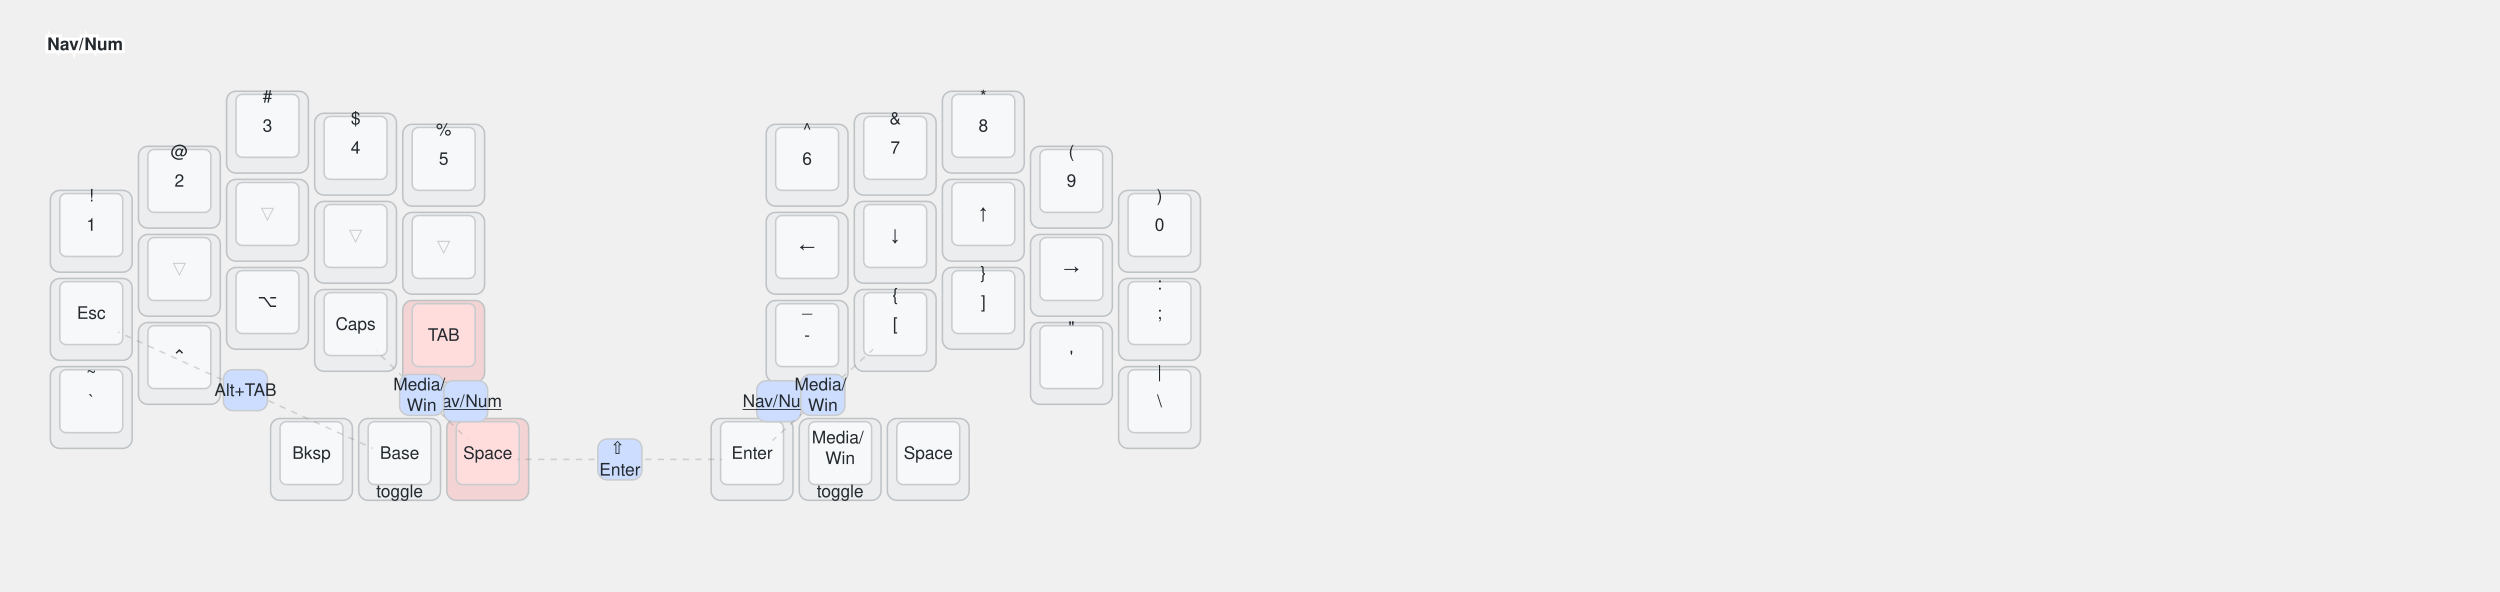
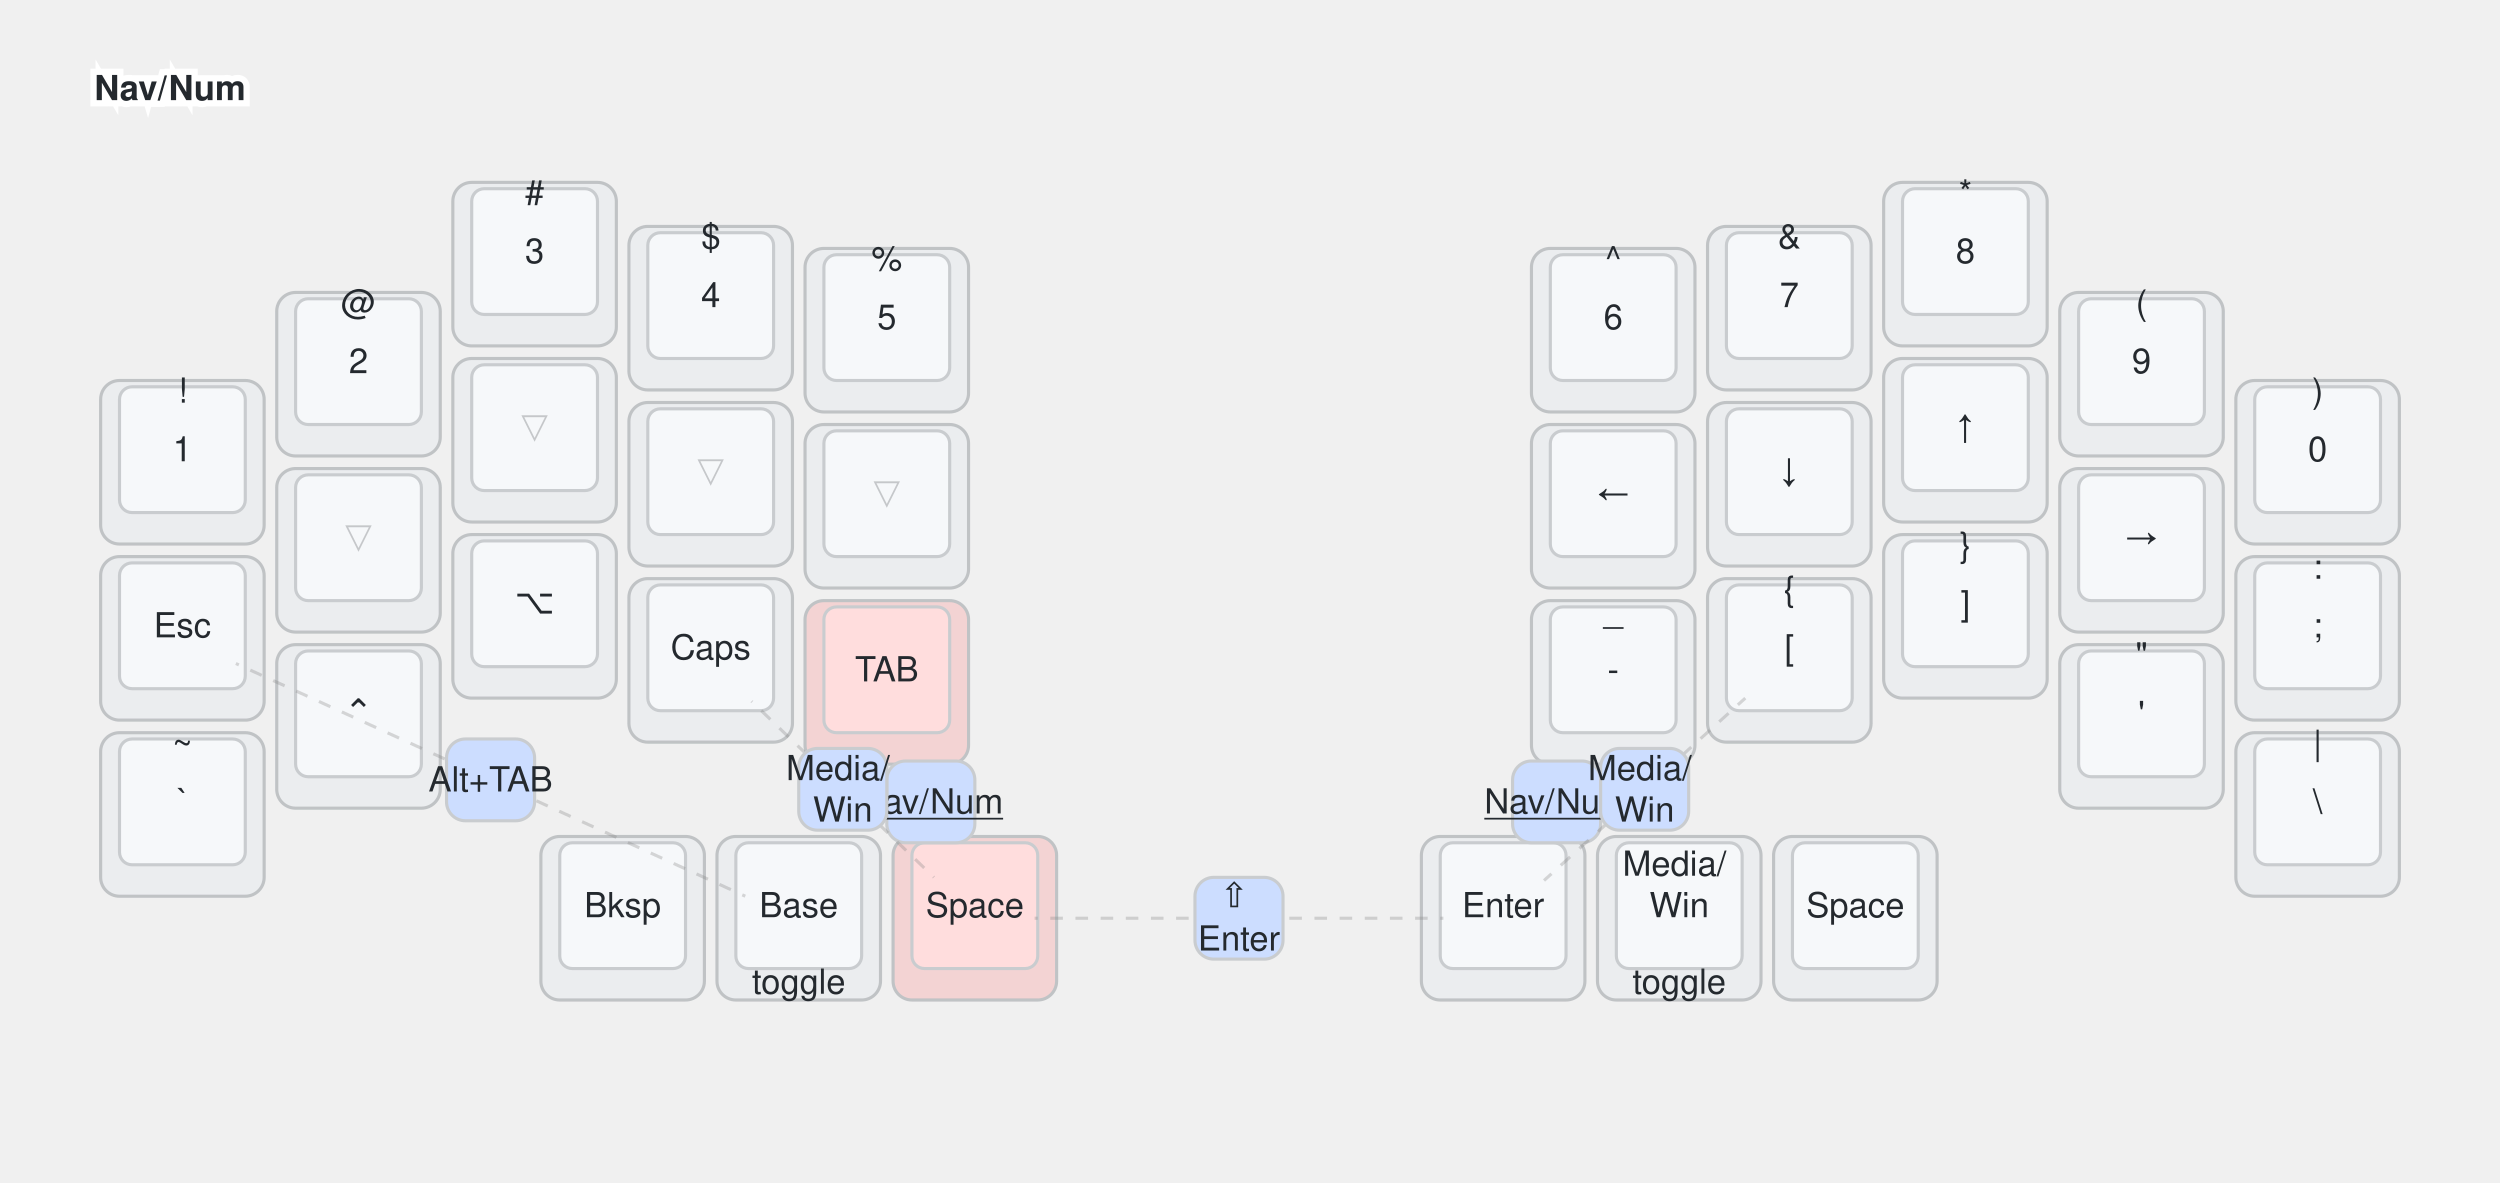
- <svg xmlns="http://www.w3.org/2000/svg" viewBox="0 0 1589 376" class="keymap">
+ <svg xmlns="http://www.w3.org/2000/svg" width="1590" height="752" viewBox="0 0 795 376" class="keymap">
  <style>/* inherit to force styles through use tags */
svg path {
    fill: inherit;
}

/* font and background color specifications */
svg.keymap {
    font-family: SFMono-Regular,Consolas,Liberation Mono,Menlo,monospace;
    font-size: 14px;
    font-kerning: normal;
    text-rendering: optimizeLegibility;
    fill: #24292e;
}

/* default key styling */
rect.key {
    fill: #f6f8fa;
}

rect.key, rect.combo {
    stroke: #c9cccf;
    stroke-width: 1;
}

/* default key side styling, only used is draw_key_sides is set */
rect.side {
    filter: brightness(90%);
}

/* color accent for combo boxes */
rect.combo, rect.combo-separate {
    fill: #cdf;
}

/* color accent for held keys */
rect.held, rect.combo.held {
    fill: #fdd;
}

/* color accent for ghost (optional) keys */
rect.ghost, rect.combo.ghost {
    stroke-dasharray: 4, 4;
    stroke-width: 2;
}

text {
    text-anchor: middle;
    dominant-baseline: middle;
}

/* styling for layer labels */
text.label {
    font-weight: bold;
    text-anchor: start;
    stroke: white;
    stroke-width: 4;
    paint-order: stroke;
}

/* styling for optional footer */
text.footer {
    text-anchor: end;
    dominant-baseline: auto;
    stroke: white;
    stroke-width: 4;
    paint-order: stroke;
}

/* styling for combo tap, and key non-tap label text */
- text.combo, text.hold, text.shifted, text.left, text.right, text.tl, text.tr, text.bl, text.br {
+ text.combo, text.hold, text.shifted, text.left, text.right {
    font-size: 11px;
}

- text.hold, text.bl, text.br {
+ text.hold {
    text-anchor: middle;
    dominant-baseline: auto;
}

- text.shifted, text.tl, text.tr {
+ text.shifted {
    text-anchor: middle;
    dominant-baseline: hanging;
}

- text.left, text.tl, text.bl {
+ text.left {
    text-anchor: start;
}

- text.right, text.tr, text.br {
+ text.right {
    text-anchor: end;
}

text.layer-activator {
    text-decoration: underline;
}

/* styling for hold/shifted label text in combo box */
text.combo.hold, text.combo.shifted, text.combo.left, text.combo.right {
    font-size: 8px;
}

/* lighter symbol for transparent keys */
text.trans {
    fill: #7b7e81;
}

/* styling for combo dendrons */
path.combo {
    stroke-width: 1;
    stroke: gray;
    fill: none;
}

/* Start Tabler Icons Cleanup */
/* cannot use height/width with glyphs */
.icon-tabler &gt; path {
    fill: inherit;
    stroke: inherit;
    stroke-width: 2;
}
/* hide tabler's default box */
.icon-tabler &gt; path[stroke="none"][fill="none"] {
    visibility: hidden;
}
/* End Tabler Icons Cleanup */

@media (prefers-color-scheme: dark) {
svg.keymap { fill: #d1d6db; }
rect.key { fill: #3f4750; }
rect.key, rect.combo { stroke: #60666c; }
rect.combo, rect.combo-separate { fill: #1f3d7a; }
rect.held, rect.combo.held { fill: #854747; }
text.label, text.footer { stroke: black; }
text.trans { fill: #7e8184; }
path.combo { stroke: #7f7f7f; }

}
svg.keymap {
  font-family: Helvetica Neue, Helvetica, Arial, sans-serif;
  font-size: 11px;
}
path.combo {
  stroke-dasharray: 4, 4;
  stroke-opacity: 0.3;
}
.trans.tap, .ghost.tap {
  opacity: 0.4;
}
</style>
  <g transform="translate(30, 0)" class="layer-Nav/Num">
    <text x="0" y="28" class="label" id="NavNum">Nav/Num</text>
    <g transform="translate(0, 56)">
      <g transform="translate(28, 91)" class="key keypos-0">
        <rect rx="6" ry="6" x="-26" y="-26" width="52" height="52" class="key side" />
        <rect rx="4" ry="4" x="-20" y="-24" width="40" height="40" class="key" />
        <text x="0" y="-4" class="key tap">1</text>
        <text x="0" y="-24" class="key shifted">!</text>
      </g>
      <g transform="translate(84, 63)" class="key keypos-1">
        <rect rx="6" ry="6" x="-26" y="-26" width="52" height="52" class="key side" />
        <rect rx="4" ry="4" x="-20" y="-24" width="40" height="40" class="key" />
        <text x="0" y="-4" class="key tap">2</text>
        <text x="0" y="-24" class="key shifted">@</text>
      </g>
      <g transform="translate(140, 28)" class="key keypos-2">
        <rect rx="6" ry="6" x="-26" y="-26" width="52" height="52" class="key side" />
        <rect rx="4" ry="4" x="-20" y="-24" width="40" height="40" class="key" />
        <text x="0" y="-4" class="key tap">3</text>
        <text x="0" y="-24" class="key shifted">#</text>
      </g>
      <g transform="translate(196, 42)" class="key keypos-3">
        <rect rx="6" ry="6" x="-26" y="-26" width="52" height="52" class="key side" />
        <rect rx="4" ry="4" x="-20" y="-24" width="40" height="40" class="key" />
        <text x="0" y="-4" class="key tap">4</text>
        <text x="0" y="-24" class="key shifted">$</text>
      </g>
      <g transform="translate(252, 49)" class="key keypos-4">
        <rect rx="6" ry="6" x="-26" y="-26" width="52" height="52" class="key side" />
        <rect rx="4" ry="4" x="-20" y="-24" width="40" height="40" class="key" />
        <text x="0" y="-4" class="key tap">5</text>
        <text x="0" y="-24" class="key shifted">%</text>
      </g>
      <g transform="translate(483, 49)" class="key keypos-5">
        <rect rx="6" ry="6" x="-26" y="-26" width="52" height="52" class="key side" />
        <rect rx="4" ry="4" x="-20" y="-24" width="40" height="40" class="key" />
        <text x="0" y="-4" class="key tap">6</text>
        <text x="0" y="-24" class="key shifted">^</text>
      </g>
      <g transform="translate(539, 42)" class="key keypos-6">
        <rect rx="6" ry="6" x="-26" y="-26" width="52" height="52" class="key side" />
        <rect rx="4" ry="4" x="-20" y="-24" width="40" height="40" class="key" />
        <text x="0" y="-4" class="key tap">7</text>
        <text x="0" y="-24" class="key shifted">&amp;</text>
      </g>
      <g transform="translate(595, 28)" class="key keypos-7">
        <rect rx="6" ry="6" x="-26" y="-26" width="52" height="52" class="key side" />
        <rect rx="4" ry="4" x="-20" y="-24" width="40" height="40" class="key" />
        <text x="0" y="-4" class="key tap">8</text>
        <text x="0" y="-24" class="key shifted">*</text>
      </g>
      <g transform="translate(651, 63)" class="key keypos-8">
        <rect rx="6" ry="6" x="-26" y="-26" width="52" height="52" class="key side" />
        <rect rx="4" ry="4" x="-20" y="-24" width="40" height="40" class="key" />
        <text x="0" y="-4" class="key tap">9</text>
        <text x="0" y="-24" class="key shifted">(</text>
      </g>
      <g transform="translate(707, 91)" class="key keypos-9">
        <rect rx="6" ry="6" x="-26" y="-26" width="52" height="52" class="key side" />
        <rect rx="4" ry="4" x="-20" y="-24" width="40" height="40" class="key" />
        <text x="0" y="-4" class="key tap">0</text>
        <text x="0" y="-24" class="key shifted">)</text>
      </g>
      <g transform="translate(28, 147)" class="key keypos-10">
        <rect rx="6" ry="6" x="-26" y="-26" width="52" height="52" class="key side" />
        <rect rx="4" ry="4" x="-20" y="-24" width="40" height="40" class="key" />
        <text x="0" y="-4" class="key tap">Esc</text>
      </g>
      <g transform="translate(84, 119)" class="key trans keypos-11">
        <rect rx="6" ry="6" x="-26" y="-26" width="52" height="52" class="key trans side" />
        <rect rx="4" ry="4" x="-20" y="-24" width="40" height="40" class="key trans" />
        <text x="0" y="-4" class="key trans tap">▽</text>
      </g>
      <g transform="translate(140, 84)" class="key trans keypos-12">
        <rect rx="6" ry="6" x="-26" y="-26" width="52" height="52" class="key trans side" />
        <rect rx="4" ry="4" x="-20" y="-24" width="40" height="40" class="key trans" />
        <text x="0" y="-4" class="key trans tap">▽</text>
      </g>
      <g transform="translate(196, 98)" class="key trans keypos-13">
        <rect rx="6" ry="6" x="-26" y="-26" width="52" height="52" class="key trans side" />
        <rect rx="4" ry="4" x="-20" y="-24" width="40" height="40" class="key trans" />
        <text x="0" y="-4" class="key trans tap">▽</text>
      </g>
      <g transform="translate(252, 105)" class="key trans keypos-14">
        <rect rx="6" ry="6" x="-26" y="-26" width="52" height="52" class="key trans side" />
        <rect rx="4" ry="4" x="-20" y="-24" width="40" height="40" class="key trans" />
        <text x="0" y="-4" class="key trans tap">▽</text>
      </g>
      <g transform="translate(483, 105)" class="key keypos-15">
        <rect rx="6" ry="6" x="-26" y="-26" width="52" height="52" class="key side" />
        <rect rx="4" ry="4" x="-20" y="-24" width="40" height="40" class="key" />
        <text x="0" y="-4" class="key tap">←</text>
      </g>
      <g transform="translate(539, 98)" class="key keypos-16">
        <rect rx="6" ry="6" x="-26" y="-26" width="52" height="52" class="key side" />
        <rect rx="4" ry="4" x="-20" y="-24" width="40" height="40" class="key" />
        <text x="0" y="-4" class="key tap">↓</text>
      </g>
      <g transform="translate(595, 84)" class="key keypos-17">
        <rect rx="6" ry="6" x="-26" y="-26" width="52" height="52" class="key side" />
        <rect rx="4" ry="4" x="-20" y="-24" width="40" height="40" class="key" />
        <text x="0" y="-4" class="key tap">↑</text>
      </g>
      <g transform="translate(651, 119)" class="key keypos-18">
        <rect rx="6" ry="6" x="-26" y="-26" width="52" height="52" class="key side" />
        <rect rx="4" ry="4" x="-20" y="-24" width="40" height="40" class="key" />
        <text x="0" y="-4" class="key tap">→</text>
      </g>
      <g transform="translate(707, 147)" class="key keypos-19">
        <rect rx="6" ry="6" x="-26" y="-26" width="52" height="52" class="key side" />
        <rect rx="4" ry="4" x="-20" y="-24" width="40" height="40" class="key" />
        <text x="0" y="-4" class="key tap">;</text>
        <text x="0" y="-24" class="key shifted">:</text>
      </g>
      <g transform="translate(28, 203)" class="key keypos-20">
        <rect rx="6" ry="6" x="-26" y="-26" width="52" height="52" class="key side" />
        <rect rx="4" ry="4" x="-20" y="-24" width="40" height="40" class="key" />
        <text x="0" y="-4" class="key tap">`</text>
        <text x="0" y="-24" class="key shifted">~</text>
      </g>
      <g transform="translate(84, 175)" class="key keypos-21">
        <rect rx="6" ry="6" x="-26" y="-26" width="52" height="52" class="key side" />
        <rect rx="4" ry="4" x="-20" y="-24" width="40" height="40" class="key" />
        <text x="0" y="-4" class="key tap">⌃</text>
      </g>
      <g transform="translate(140, 140)" class="key keypos-22">
        <rect rx="6" ry="6" x="-26" y="-26" width="52" height="52" class="key side" />
        <rect rx="4" ry="4" x="-20" y="-24" width="40" height="40" class="key" />
        <text x="0" y="-4" class="key tap">⌥</text>
      </g>
      <g transform="translate(196, 154)" class="key keypos-23">
        <rect rx="6" ry="6" x="-26" y="-26" width="52" height="52" class="key side" />
        <rect rx="4" ry="4" x="-20" y="-24" width="40" height="40" class="key" />
        <text x="0" y="-4" class="key tap">Caps</text>
      </g>
      <g transform="translate(252, 161)" class="key held keypos-24">
        <rect rx="6" ry="6" x="-26" y="-26" width="52" height="52" class="key held side" />
        <rect rx="4" ry="4" x="-20" y="-24" width="40" height="40" class="key held" />
        <text x="0" y="-4" class="key held tap">TAB</text>
      </g>
      <g transform="translate(483, 161)" class="key keypos-25">
        <rect rx="6" ry="6" x="-26" y="-26" width="52" height="52" class="key side" />
        <rect rx="4" ry="4" x="-20" y="-24" width="40" height="40" class="key" />
        <text x="0" y="-4" class="key tap">-</text>
        <text x="0" y="-24" class="key shifted">_</text>
      </g>
      <g transform="translate(539, 154)" class="key keypos-26">
        <rect rx="6" ry="6" x="-26" y="-26" width="52" height="52" class="key side" />
        <rect rx="4" ry="4" x="-20" y="-24" width="40" height="40" class="key" />
        <text x="0" y="-4" class="key tap">[</text>
        <text x="0" y="-24" class="key shifted">{</text>
      </g>
      <g transform="translate(595, 140)" class="key keypos-27">
        <rect rx="6" ry="6" x="-26" y="-26" width="52" height="52" class="key side" />
        <rect rx="4" ry="4" x="-20" y="-24" width="40" height="40" class="key" />
        <text x="0" y="-4" class="key tap">]</text>
        <text x="0" y="-24" class="key shifted">}</text>
      </g>
      <g transform="translate(651, 175)" class="key keypos-28">
        <rect rx="6" ry="6" x="-26" y="-26" width="52" height="52" class="key side" />
        <rect rx="4" ry="4" x="-20" y="-24" width="40" height="40" class="key" />
        <text x="0" y="-4" class="key tap">'</text>
        <text x="0" y="-24" class="key shifted">"</text>
      </g>
      <g transform="translate(707, 203)" class="key keypos-29">
        <rect rx="6" ry="6" x="-26" y="-26" width="52" height="52" class="key side" />
        <rect rx="4" ry="4" x="-20" y="-24" width="40" height="40" class="key" />
        <text x="0" y="-4" class="key tap">\</text>
        <text x="0" y="-24" class="key shifted">|</text>
      </g>
      <g transform="translate(168, 236)" class="key keypos-30">
        <rect rx="6" ry="6" x="-26" y="-26" width="52" height="52" class="key side" />
        <rect rx="4" ry="4" x="-20" y="-24" width="40" height="40" class="key" />
        <text x="0" y="-4" class="key tap">Bksp</text>
      </g>
      <g transform="translate(224, 236)" class="key keypos-31">
        <rect rx="6" ry="6" x="-26" y="-26" width="52" height="52" class="key side" />
        <rect rx="4" ry="4" x="-20" y="-24" width="40" height="40" class="key" />
        <text x="0" y="-4" class="key tap">Base</text>
        <text x="0" y="24" class="key hold">toggle</text>
      </g>
      <g transform="translate(280, 236)" class="key held keypos-32">
        <rect rx="6" ry="6" x="-26" y="-26" width="52" height="52" class="key held side" />
        <rect rx="4" ry="4" x="-20" y="-24" width="40" height="40" class="key held" />
        <text x="0" y="-4" class="key held tap">Space</text>
      </g>
      <g transform="translate(448, 236)" class="key keypos-33">
        <rect rx="6" ry="6" x="-26" y="-26" width="52" height="52" class="key side" />
        <rect rx="4" ry="4" x="-20" y="-24" width="40" height="40" class="key" />
        <text x="0" y="-4" class="key tap">Enter</text>
      </g>
      <g transform="translate(504, 236)" class="key keypos-34">
        <rect rx="6" ry="6" x="-26" y="-26" width="52" height="52" class="key side" />
        <rect rx="4" ry="4" x="-20" y="-24" width="40" height="40" class="key" />
        <text x="0" y="-4" class="key tap">
-           <tspan x="0" dy="-0.9em">Media/</tspan>
+           <tspan x="0" dy="-1.2em">Media/</tspan>
          <tspan x="0" dy="1.2em">Win</tspan>
        </text>
        <text x="0" y="24" class="key hold">toggle</text>
      </g>
      <g transform="translate(560, 236)" class="key keypos-35">
        <rect rx="6" ry="6" x="-26" y="-26" width="52" height="52" class="key side" />
        <rect rx="4" ry="4" x="-20" y="-24" width="40" height="40" class="key" />
        <text x="0" y="-4" class="key tap">Space</text>
      </g>
      <g class="combo combopos-0">
        <rect rx="6" ry="6" x="252" y="186" width="28" height="26" class="combo" />
        <a href="#NavNum">
          <text x="266" y="199" class="combo tap layer-activator">Nav/Num</text>
        </a>
      </g>
      <g class="combo combopos-1">
        <path d="M238,195 l-29,-28" class="combo" />
        <path d="M238,195 l29,28" class="combo" />
        <rect rx="6" ry="6" x="224" y="182" width="28" height="26" class="combo" />
        <text x="238" y="195" class="combo tap">
          <tspan x="238" dy="-0.6em">Media/</tspan>
          <tspan x="238" dy="1.2em">Win</tspan>
        </text>
      </g>
      <g class="combo combopos-2">
        <rect rx="6" ry="6" x="451" y="186" width="28" height="26" class="combo" />
        <a href="#NavNum">
          <text x="465" y="199" class="combo tap layer-activator">Nav/Num</text>
        </a>
      </g>
      <g class="combo combopos-3">
        <path d="M493,195 l32,-29" class="combo" />
        <path d="M493,195 l-32,29" class="combo" />
        <rect rx="6" ry="6" x="479" y="182" width="28" height="26" class="combo" />
        <text x="493" y="195" class="combo tap">
          <tspan x="493" dy="-0.6em">Media/</tspan>
          <tspan x="493" dy="1.2em">Win</tspan>
        </text>
      </g>
      <g class="combo combopos-4">
        <path d="M364,236 l-65,0" class="combo" />
        <path d="M364,236 l65,0" class="combo" />
        <rect rx="6" ry="6" x="350" y="223" width="28" height="26" class="combo" />
        <text x="364" y="236" class="combo tap">
          <tspan x="364" dy="-0.6em">⇧</tspan>
          <tspan x="364" dy="1.2em">Enter</tspan>
        </text>
      </g>
      <g class="combo combopos-5">
        <path d="M126,192 l81,37" class="combo" />
        <path d="M126,192 l-81,-37" class="combo" />
        <rect rx="6" ry="6" x="112" y="179" width="28" height="26" class="combo" />
        <text x="126" y="192" class="combo tap">Alt+TAB</text>
      </g>
    </g>
  </g>
</svg>
